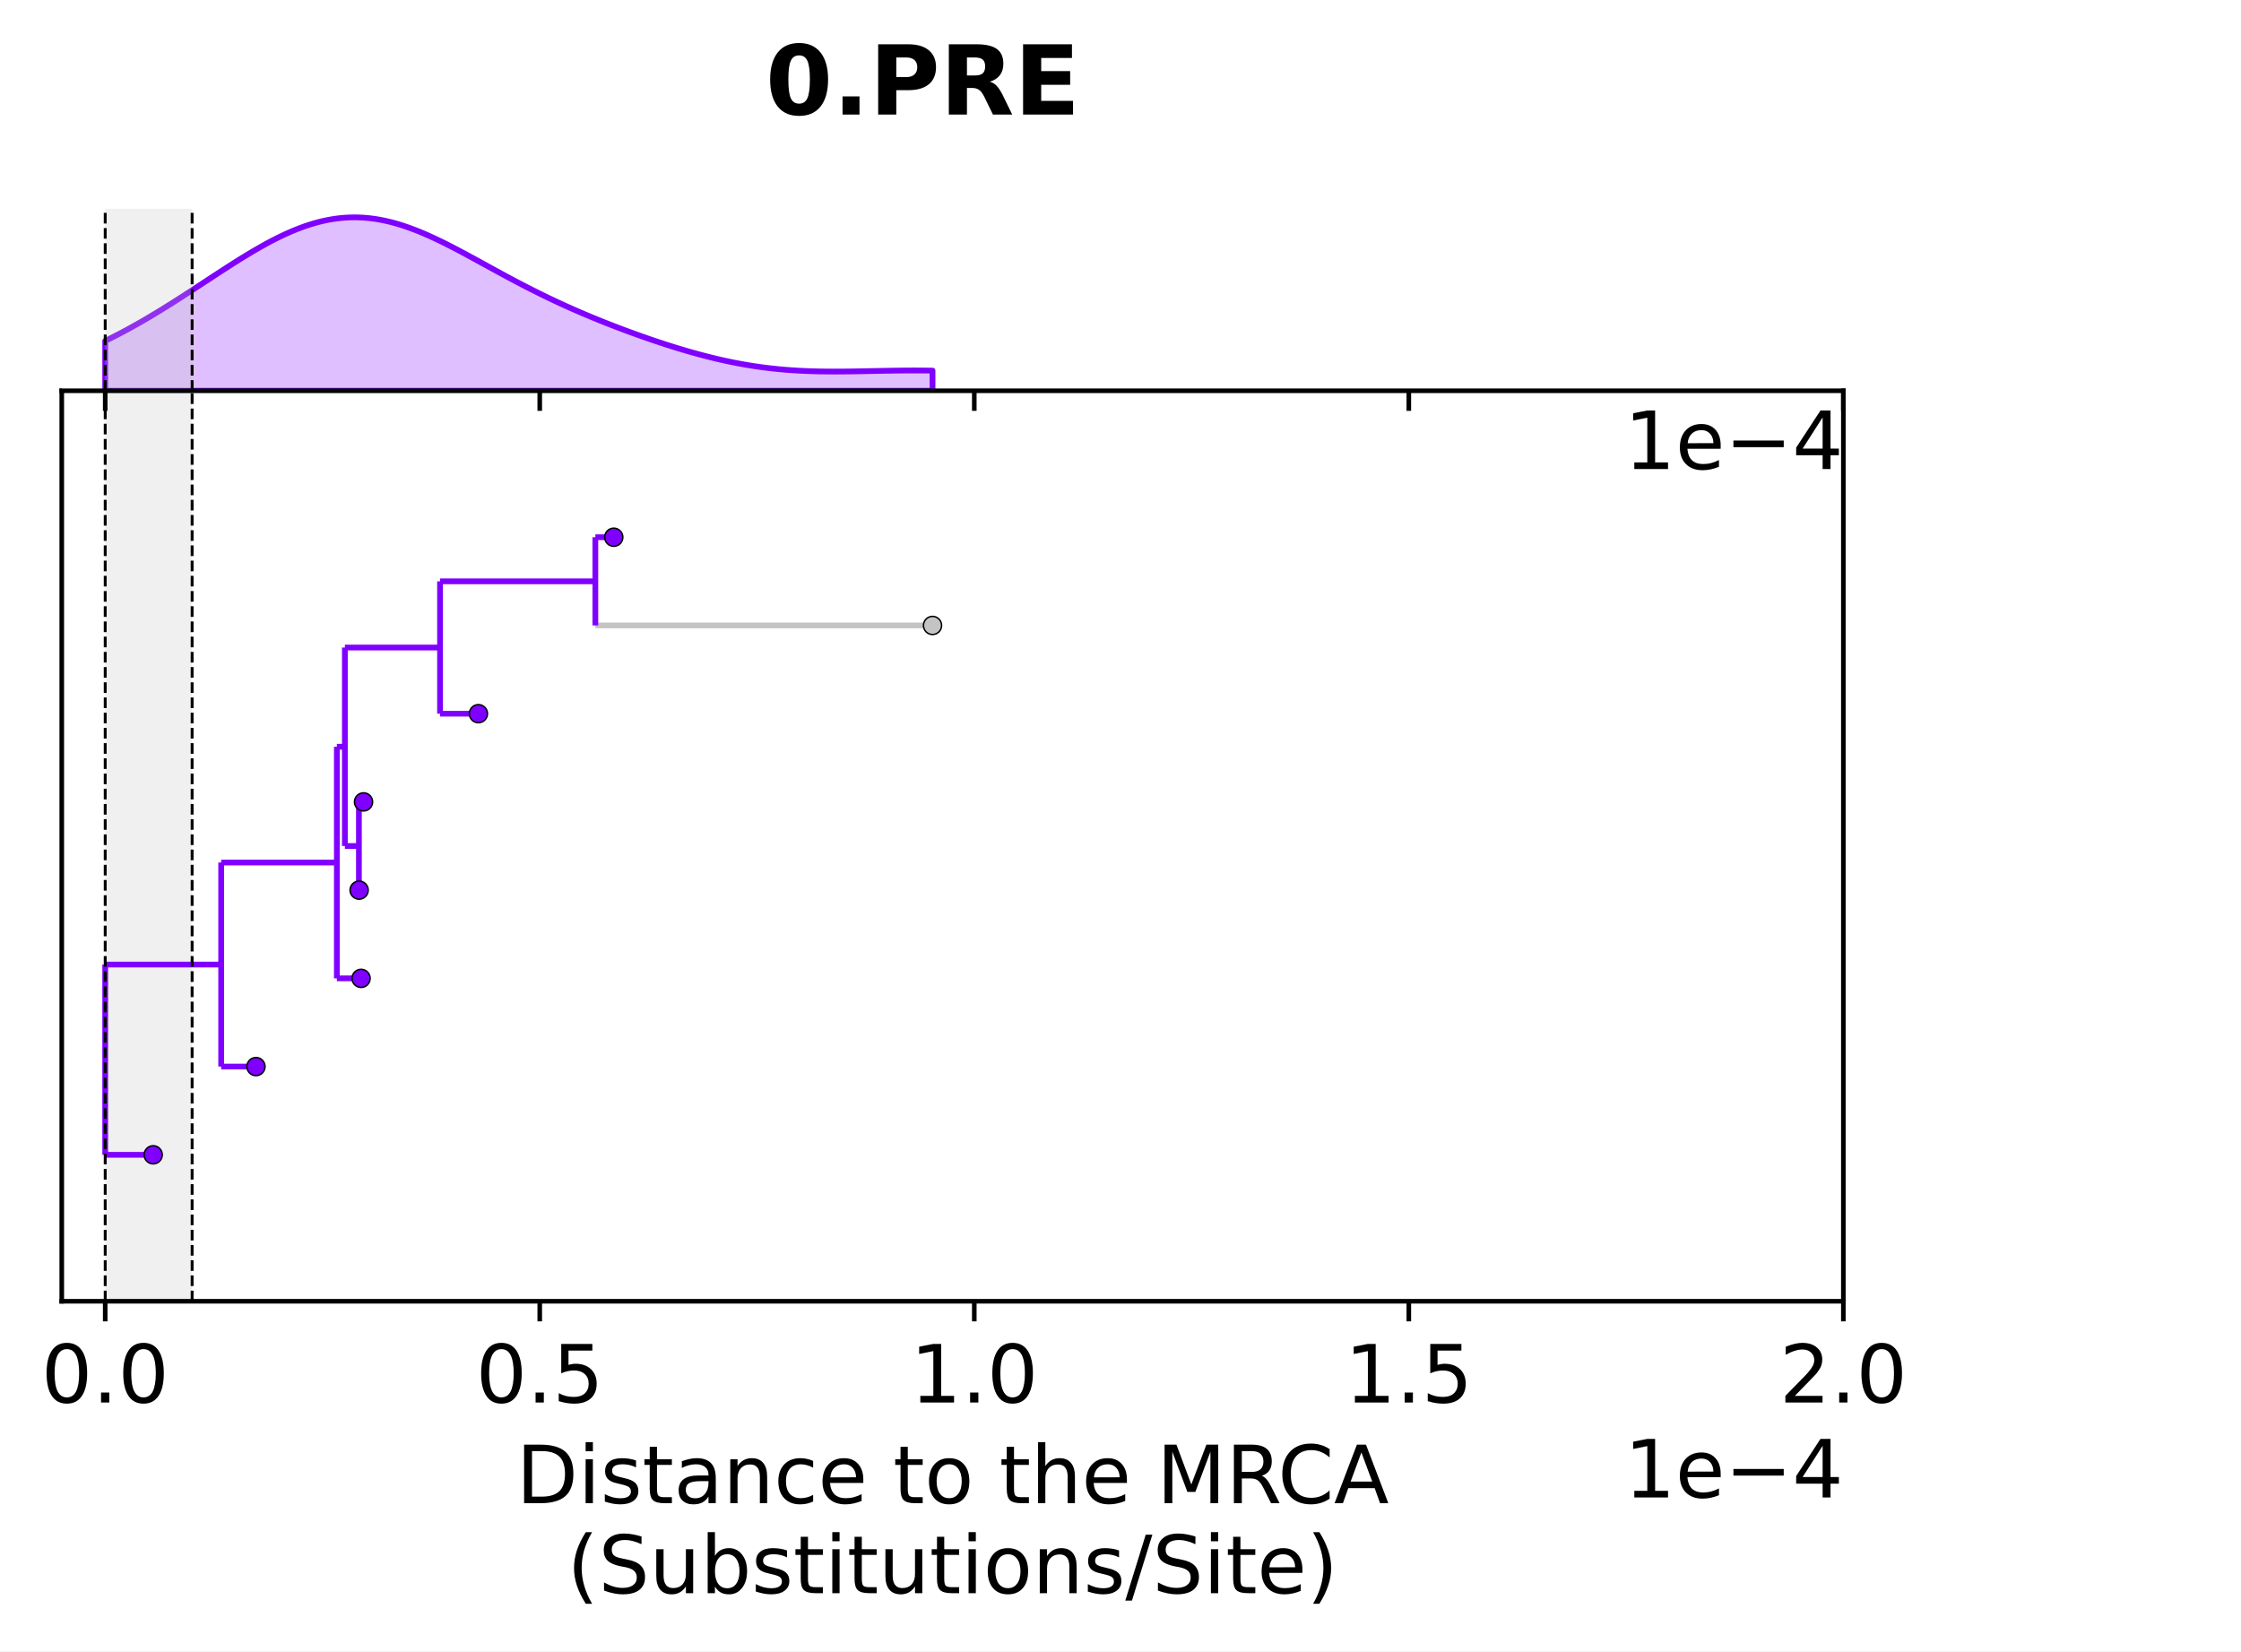
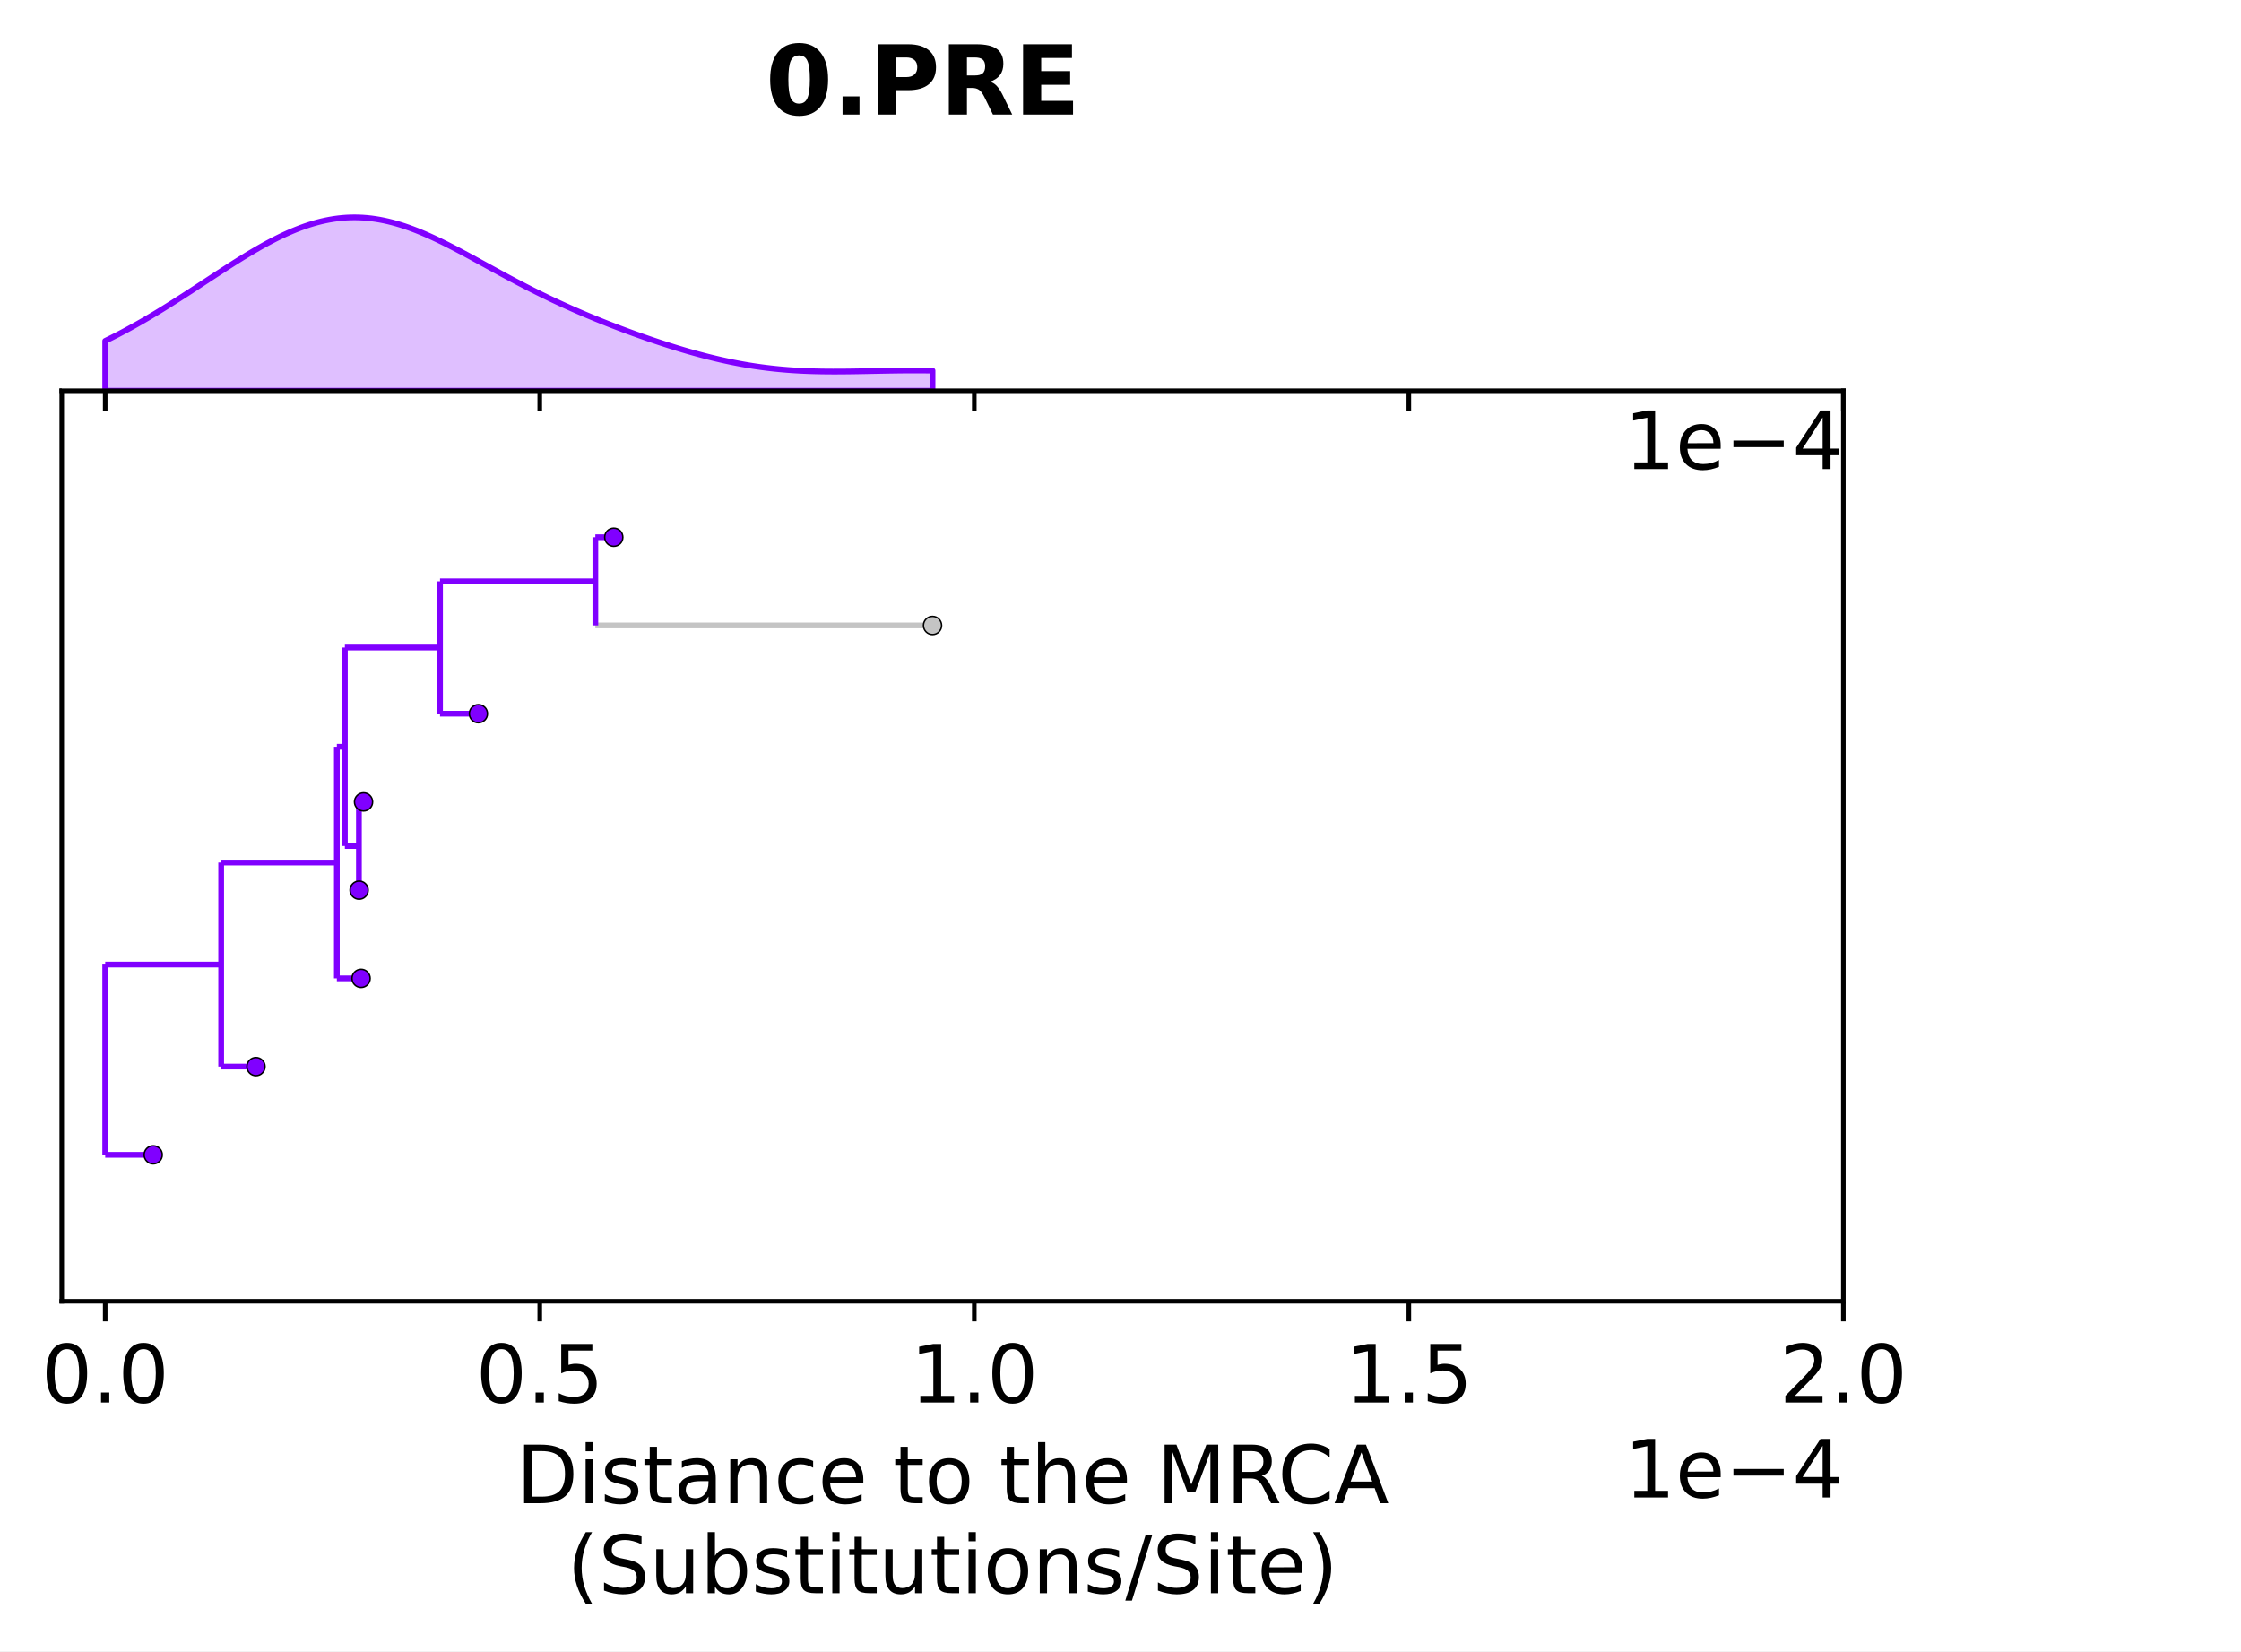
<svg xmlns="http://www.w3.org/2000/svg" xmlns:xlink="http://www.w3.org/1999/xlink" height="287.716pt" version="1.1" viewBox="0 0 390.471 287.716" width="390.471pt">
  <defs>
    <style type="text/css">*{stroke-linecap:butt;stroke-linejoin:round;}</style>
  </defs>
  <g id="figure_1">
    <g id="patch_1">
      <path d="M 0 287.716  L 390.471 287.716  L 390.471 0  L 0 0  z " style="fill:#ffffff;" />
    </g>
    <g id="axes_1">
      <g id="patch_2">
        <path d="M 10.761 226.74  L 321.186 226.74  L 321.186 68.09  L 10.761 68.09  z " style="fill:#ffffff;" />
      </g>
-       <g id="patch_3">
-         <path clip-path="url(#p2ed798e8a5)" d="M 18.332 226.74  L 18.332 68.09  L 33.475 68.09  L 33.475 226.74  z " style="fill:#c4c4c4;opacity:0.25;" />
-       </g>
      <g id="matplotlib.axis_1">
        <g id="xtick_1">
          <g id="line2d_1">
            <defs>
-               <path d="M 0 0  L 0 3.5  " id="m9420181b35" style="stroke:#000000;stroke-width:0.8;" />
+               <path d="M 0 0  L 0 3.5  " id="ma8ea22ecdb" style="stroke:#000000;stroke-width:0.8;" />
            </defs>
            <g>
-               <use style="stroke:#000000;stroke-width:0.8;" x="18.332" xlink:href="#m9420181b35" y="226.74" />
+               <use style="stroke:#000000;stroke-width:0.8;" x="18.332" xlink:href="#ma8ea22ecdb" y="226.74" />
            </g>
          </g>
          <g id="text_1">
            <text style="font-family:DejaVu Sans;font-size:14px;font-stretch:normal;font-style:normal;font-weight:normal;text-anchor:middle;" transform="rotate(-0, 18.33219, 244.3778)" x="18.332" y="244.378">0.0</text>
          </g>
        </g>
        <g id="xtick_2">
          <g id="line2d_2">
            <g>
-               <use style="stroke:#000000;stroke-width:0.8;" x="94.046" xlink:href="#m9420181b35" y="226.74" />
+               <use style="stroke:#000000;stroke-width:0.8;" x="94.046" xlink:href="#ma8ea22ecdb" y="226.74" />
            </g>
          </g>
          <g id="text_2">
            <text style="font-family:DejaVu Sans;font-size:14px;font-stretch:normal;font-style:normal;font-weight:normal;text-anchor:middle;" transform="rotate(-0, 94.0456, 244.3778)" x="94.046" y="244.378">0.5</text>
          </g>
        </g>
        <g id="xtick_3">
          <g id="line2d_3">
            <g>
-               <use style="stroke:#000000;stroke-width:0.8;" x="169.759" xlink:href="#m9420181b35" y="226.74" />
+               <use style="stroke:#000000;stroke-width:0.8;" x="169.759" xlink:href="#ma8ea22ecdb" y="226.74" />
            </g>
          </g>
          <g id="text_3">
            <text style="font-family:DejaVu Sans;font-size:14px;font-stretch:normal;font-style:normal;font-weight:normal;text-anchor:middle;" transform="rotate(-0, 169.759, 244.3778)" x="169.759" y="244.378">1.0</text>
          </g>
        </g>
        <g id="xtick_4">
          <g id="line2d_4">
            <g>
-               <use style="stroke:#000000;stroke-width:0.8;" x="245.472" xlink:href="#m9420181b35" y="226.74" />
+               <use style="stroke:#000000;stroke-width:0.8;" x="245.472" xlink:href="#ma8ea22ecdb" y="226.74" />
            </g>
          </g>
          <g id="text_4">
            <text style="font-family:DejaVu Sans;font-size:14px;font-stretch:normal;font-style:normal;font-weight:normal;text-anchor:middle;" transform="rotate(-0, 245.4724, 244.3778)" x="245.472" y="244.378">1.5</text>
          </g>
        </g>
        <g id="xtick_5">
          <g id="line2d_5">
            <g>
-               <use style="stroke:#000000;stroke-width:0.8;" x="321.186" xlink:href="#m9420181b35" y="226.74" />
+               <use style="stroke:#000000;stroke-width:0.8;" x="321.186" xlink:href="#ma8ea22ecdb" y="226.74" />
            </g>
          </g>
          <g id="text_5">
            <text style="font-family:DejaVu Sans;font-size:14px;font-stretch:normal;font-style:normal;font-weight:normal;text-anchor:middle;" transform="rotate(-0, 321.1858, 244.3778)" x="321.186" y="244.378">2.0</text>
          </g>
        </g>
        <g id="text_6">
          <text style="font-family:DejaVu Sans;font-size:14px;font-stretch:normal;font-style:normal;font-weight:normal;" transform="translate(89.94678 261.9272)">Distance to the MRCA</text>
          <text style="font-family:DejaVu Sans;font-size:14px;font-stretch:normal;font-style:normal;font-weight:normal;" transform="translate(98.81819 277.6041)">(Substitutions/Site)</text>
        </g>
        <g id="text_7">
          <text style="font-family:DejaVu Sans;font-size:14px;font-stretch:normal;font-style:normal;font-weight:normal;text-anchor:end;" transform="rotate(-0, 321.1858, 260.9272)" x="321.186" y="260.927">1e−4</text>
        </g>
      </g>
      <g id="matplotlib.axis_2" />
      <g id="LineCollection_1">
-         <path clip-path="url(#p2ed798e8a5)" d="M 18.332 184.647  L 18.332 184.647  " style="fill:none;stroke:#8000ff;" />
+         <path clip-path="url(#p0aa3c25eea)" d="M 18.332 184.647  L 18.332 184.647  " style="fill:none;stroke:#8000ff;" />
      </g>
      <g id="LineCollection_2">
-         <path clip-path="url(#p2ed798e8a5)" d="M 18.332 168.073  L 38.537 168.073  " style="fill:none;stroke:#8000ff;" />
+         <path clip-path="url(#p0aa3c25eea)" d="M 18.332 168.073  L 38.537 168.073  " style="fill:none;stroke:#8000ff;" />
      </g>
      <g id="LineCollection_3">
-         <path clip-path="url(#p2ed798e8a5)" d="M 38.537 150.297  L 58.693 150.297  " style="fill:none;stroke:#8000ff;" />
+         <path clip-path="url(#p0aa3c25eea)" d="M 38.537 150.297  L 58.693 150.297  " style="fill:none;stroke:#8000ff;" />
      </g>
      <g id="LineCollection_4">
-         <path clip-path="url(#p2ed798e8a5)" d="M 58.693 130.12  L 60.091 130.12  " style="fill:none;stroke:#8000ff;" />
+         <path clip-path="url(#p0aa3c25eea)" d="M 58.693 130.12  L 60.091 130.12  " style="fill:none;stroke:#8000ff;" />
      </g>
      <g id="LineCollection_5">
-         <path clip-path="url(#p2ed798e8a5)" d="M 60.091 112.826  L 76.671 112.826  " style="fill:none;stroke:#8000ff;" />
+         <path clip-path="url(#p0aa3c25eea)" d="M 60.091 112.826  L 76.671 112.826  " style="fill:none;stroke:#8000ff;" />
      </g>
      <g id="LineCollection_6">
-         <path clip-path="url(#p2ed798e8a5)" d="M 76.671 101.296  L 103.733 101.296  " style="fill:none;stroke:#8000ff;" />
+         <path clip-path="url(#p0aa3c25eea)" d="M 76.671 101.296  L 103.733 101.296  " style="fill:none;stroke:#8000ff;" />
      </g>
      <g id="LineCollection_7">
-         <path clip-path="url(#p2ed798e8a5)" d="M 103.733 93.609  L 106.944 93.609  " style="fill:none;stroke:#8000ff;" />
+         <path clip-path="url(#p0aa3c25eea)" d="M 103.733 93.609  L 106.944 93.609  " style="fill:none;stroke:#8000ff;" />
      </g>
      <g id="LineCollection_8">
-         <path clip-path="url(#p2ed798e8a5)" d="M 103.733 108.982  L 162.483 108.982  " style="fill:none;stroke:#c4c4c4;" />
+         <path clip-path="url(#p0aa3c25eea)" d="M 103.733 108.982  L 162.483 108.982  " style="fill:none;stroke:#c4c4c4;" />
      </g>
      <g id="LineCollection_9">
-         <path clip-path="url(#p2ed798e8a5)" d="M 76.671 124.355  L 83.357 124.355  " style="fill:none;stroke:#8000ff;" />
+         <path clip-path="url(#p0aa3c25eea)" d="M 76.671 124.355  L 83.357 124.355  " style="fill:none;stroke:#8000ff;" />
      </g>
      <g id="LineCollection_10">
-         <path clip-path="url(#p2ed798e8a5)" d="M 60.091 147.415  L 62.537 147.415  " style="fill:none;stroke:#8000ff;" />
+         <path clip-path="url(#p0aa3c25eea)" d="M 60.091 147.415  L 62.537 147.415  " style="fill:none;stroke:#8000ff;" />
      </g>
      <g id="LineCollection_11">
-         <path clip-path="url(#p2ed798e8a5)" d="M 62.537 139.728  L 63.344 139.728  " style="fill:none;stroke:#8000ff;" />
+         <path clip-path="url(#p0aa3c25eea)" d="M 62.537 139.728  L 63.344 139.728  " style="fill:none;stroke:#8000ff;" />
      </g>
      <g id="LineCollection_12">
-         <path clip-path="url(#p2ed798e8a5)" d="M 62.537 155.102  L 62.573 155.102  " style="fill:none;stroke:#8000ff;" />
+         <path clip-path="url(#p0aa3c25eea)" d="M 62.537 155.102  L 62.573 155.102  " style="fill:none;stroke:#8000ff;" />
      </g>
      <g id="LineCollection_13">
-         <path clip-path="url(#p2ed798e8a5)" d="M 58.693 170.475  L 62.915 170.475  " style="fill:none;stroke:#8000ff;" />
+         <path clip-path="url(#p0aa3c25eea)" d="M 58.693 170.475  L 62.915 170.475  " style="fill:none;stroke:#8000ff;" />
      </g>
      <g id="LineCollection_14">
-         <path clip-path="url(#p2ed798e8a5)" d="M 38.537 185.848  L 44.598 185.848  " style="fill:none;stroke:#8000ff;" />
+         <path clip-path="url(#p0aa3c25eea)" d="M 38.537 185.848  L 44.598 185.848  " style="fill:none;stroke:#8000ff;" />
      </g>
      <g id="LineCollection_15">
-         <path clip-path="url(#p2ed798e8a5)" d="M 18.332 201.221  L 26.694 201.221  " style="fill:none;stroke:#8000ff;" />
+         <path clip-path="url(#p0aa3c25eea)" d="M 18.332 201.221  L 26.694 201.221  " style="fill:none;stroke:#8000ff;" />
      </g>
      <g id="LineCollection_16">
-         <path clip-path="url(#p2ed798e8a5)" d="M 18.332 201.221  L 18.332 168.073  " style="fill:none;stroke:#8000ff;" />
+         <path clip-path="url(#p0aa3c25eea)" d="M 18.332 201.221  L 18.332 168.073  " style="fill:none;stroke:#8000ff;" />
      </g>
      <g id="LineCollection_17">
-         <path clip-path="url(#p2ed798e8a5)" d="M 38.537 185.848  L 38.537 150.297  " style="fill:none;stroke:#8000ff;" />
+         <path clip-path="url(#p0aa3c25eea)" d="M 38.537 185.848  L 38.537 150.297  " style="fill:none;stroke:#8000ff;" />
      </g>
      <g id="LineCollection_18">
-         <path clip-path="url(#p2ed798e8a5)" d="M 58.693 170.475  L 58.693 130.12  " style="fill:none;stroke:#8000ff;" />
+         <path clip-path="url(#p0aa3c25eea)" d="M 58.693 170.475  L 58.693 130.12  " style="fill:none;stroke:#8000ff;" />
      </g>
      <g id="LineCollection_19">
-         <path clip-path="url(#p2ed798e8a5)" d="M 60.091 147.415  L 60.091 112.826  " style="fill:none;stroke:#8000ff;" />
+         <path clip-path="url(#p0aa3c25eea)" d="M 60.091 147.415  L 60.091 112.826  " style="fill:none;stroke:#8000ff;" />
      </g>
      <g id="LineCollection_20">
-         <path clip-path="url(#p2ed798e8a5)" d="M 76.671 124.355  L 76.671 101.296  " style="fill:none;stroke:#8000ff;" />
+         <path clip-path="url(#p0aa3c25eea)" d="M 76.671 124.355  L 76.671 101.296  " style="fill:none;stroke:#8000ff;" />
      </g>
      <g id="LineCollection_21">
-         <path clip-path="url(#p2ed798e8a5)" d="M 103.733 108.982  L 103.733 93.609  " style="fill:none;stroke:#8000ff;" />
+         <path clip-path="url(#p0aa3c25eea)" d="M 103.733 108.982  L 103.733 93.609  " style="fill:none;stroke:#8000ff;" />
      </g>
      <g id="LineCollection_22">
-         <path clip-path="url(#p2ed798e8a5)" d="M 62.537 155.102  L 62.537 139.728  " style="fill:none;stroke:#8000ff;" />
+         <path clip-path="url(#p0aa3c25eea)" d="M 62.537 155.102  L 62.537 139.728  " style="fill:none;stroke:#8000ff;" />
      </g>
      <g id="PathCollection_1">
        <defs>
-           <path d="M 0 1.581  C 0.419 1.581 0.822 1.415 1.118 1.118  C 1.415 0.822 1.581 0.419 1.581 -0  C 1.581 -0.419 1.415 -0.822 1.118 -1.118  C 0.822 -1.415 0.419 -1.581 0 -1.581  C -0.419 -1.581 -0.822 -1.415 -1.118 -1.118  C -1.415 -0.822 -1.581 -0.419 -1.581 0  C -1.581 0.419 -1.415 0.822 -1.118 1.118  C -0.822 1.415 -0.419 1.581 0 1.581  z " id="C0_0_358360deb7" />
+           <path d="M 0 1.581  C 0.419 1.581 0.822 1.415 1.118 1.118  C 1.415 0.822 1.581 0.419 1.581 -0  C 1.581 -0.419 1.415 -0.822 1.118 -1.118  C 0.822 -1.415 0.419 -1.581 0 -1.581  C -0.419 -1.581 -0.822 -1.415 -1.118 -1.118  C -1.415 -0.822 -1.581 -0.419 -1.581 0  C -1.581 0.419 -1.415 0.822 -1.118 1.118  C -0.822 1.415 -0.419 1.581 0 1.581  z " id="C0_0_7ed420cb49" />
        </defs>
-         <g clip-path="url(#p2ed798e8a5)">
-           <use style="fill:#8000ff;stroke:#000000;stroke-width:0.253;" x="106.944" xlink:href="#C0_0_358360deb7" y="93.609" />
-         </g>
-         <g clip-path="url(#p2ed798e8a5)">
-           <use style="fill:#c4c4c4;stroke:#000000;stroke-width:0.253;" x="162.483" xlink:href="#C0_0_358360deb7" y="108.982" />
-         </g>
-         <g clip-path="url(#p2ed798e8a5)">
-           <use style="fill:#8000ff;stroke:#000000;stroke-width:0.253;" x="83.357" xlink:href="#C0_0_358360deb7" y="124.355" />
-         </g>
-         <g clip-path="url(#p2ed798e8a5)">
-           <use style="fill:#8000ff;stroke:#000000;stroke-width:0.253;" x="63.344" xlink:href="#C0_0_358360deb7" y="139.728" />
-         </g>
-         <g clip-path="url(#p2ed798e8a5)">
-           <use style="fill:#8000ff;stroke:#000000;stroke-width:0.253;" x="62.573" xlink:href="#C0_0_358360deb7" y="155.102" />
-         </g>
-         <g clip-path="url(#p2ed798e8a5)">
-           <use style="fill:#8000ff;stroke:#000000;stroke-width:0.253;" x="62.915" xlink:href="#C0_0_358360deb7" y="170.475" />
-         </g>
-         <g clip-path="url(#p2ed798e8a5)">
-           <use style="fill:#8000ff;stroke:#000000;stroke-width:0.253;" x="44.598" xlink:href="#C0_0_358360deb7" y="185.848" />
-         </g>
-         <g clip-path="url(#p2ed798e8a5)">
-           <use style="fill:#8000ff;stroke:#000000;stroke-width:0.253;" x="26.694" xlink:href="#C0_0_358360deb7" y="201.221" />
-         </g>
-       </g>
-       <g id="line2d_6">
-         <path clip-path="url(#p2ed798e8a5)" d="M 18.332 226.74  L 18.332 68.09  " style="fill:none;stroke:#000000;stroke-dasharray:1.85,0.8;stroke-dashoffset:0;stroke-width:0.5;" />
-       </g>
-       <g id="line2d_7">
-         <path clip-path="url(#p2ed798e8a5)" d="M 33.475 226.74  L 33.475 68.09  " style="fill:none;stroke:#000000;stroke-dasharray:1.85,0.8;stroke-dashoffset:0;stroke-width:0.5;" />
+         <g clip-path="url(#p0aa3c25eea)">
+           <use style="fill:#8000ff;stroke:#000000;stroke-width:0.253;" x="106.944" xlink:href="#C0_0_7ed420cb49" y="93.609" />
+         </g>
+         <g clip-path="url(#p0aa3c25eea)">
+           <use style="fill:#c4c4c4;stroke:#000000;stroke-width:0.253;" x="162.483" xlink:href="#C0_0_7ed420cb49" y="108.982" />
+         </g>
+         <g clip-path="url(#p0aa3c25eea)">
+           <use style="fill:#8000ff;stroke:#000000;stroke-width:0.253;" x="83.357" xlink:href="#C0_0_7ed420cb49" y="124.355" />
+         </g>
+         <g clip-path="url(#p0aa3c25eea)">
+           <use style="fill:#8000ff;stroke:#000000;stroke-width:0.253;" x="63.344" xlink:href="#C0_0_7ed420cb49" y="139.728" />
+         </g>
+         <g clip-path="url(#p0aa3c25eea)">
+           <use style="fill:#8000ff;stroke:#000000;stroke-width:0.253;" x="62.573" xlink:href="#C0_0_7ed420cb49" y="155.102" />
+         </g>
+         <g clip-path="url(#p0aa3c25eea)">
+           <use style="fill:#8000ff;stroke:#000000;stroke-width:0.253;" x="62.915" xlink:href="#C0_0_7ed420cb49" y="170.475" />
+         </g>
+         <g clip-path="url(#p0aa3c25eea)">
+           <use style="fill:#8000ff;stroke:#000000;stroke-width:0.253;" x="44.598" xlink:href="#C0_0_7ed420cb49" y="185.848" />
+         </g>
+         <g clip-path="url(#p0aa3c25eea)">
+           <use style="fill:#8000ff;stroke:#000000;stroke-width:0.253;" x="26.694" xlink:href="#C0_0_7ed420cb49" y="201.221" />
+         </g>
+       </g>
+       <g id="patch_3">
+         <path d="M 10.761 226.74  L 10.761 68.09  " style="fill:none;stroke:#000000;stroke-linecap:square;stroke-linejoin:miter;stroke-width:0.8;" />
      </g>
      <g id="patch_4">
-         <path d="M 10.761 226.74  L 10.761 68.09  " style="fill:none;stroke:#000000;stroke-linecap:square;stroke-linejoin:miter;stroke-width:0.8;" />
-       </g>
-       <g id="patch_5">
        <path d="M 10.761 226.74  L 321.186 226.74  " style="fill:none;stroke:#000000;stroke-linecap:square;stroke-linejoin:miter;stroke-width:0.8;" />
      </g>
      <g id="text_8">
        <text style="font-family:DejaVu Sans;font-size:14px;font-stretch:normal;font-style:normal;font-weight:normal;text-anchor:start;" transform="rotate(-0, 18.33219, 188.5098)" x="18.332" y="188.51"> </text>
      </g>
      <g id="text_9">
        <text style="font-family:DejaVu Sans;font-size:14px;font-stretch:normal;font-style:normal;font-weight:normal;text-anchor:start;" transform="rotate(-0, 38.53722, 171.9357)" x="38.537" y="171.936"> </text>
      </g>
      <g id="text_10">
        <text style="font-family:DejaVu Sans;font-size:14px;font-stretch:normal;font-style:normal;font-weight:normal;text-anchor:start;" transform="rotate(-0, 58.69274, 154.1606)" x="58.693" y="154.161"> </text>
      </g>
      <g id="text_11">
        <text style="font-family:DejaVu Sans;font-size:14px;font-stretch:normal;font-style:normal;font-weight:normal;text-anchor:start;" transform="rotate(-0, 60.09116, 133.9834)" x="60.091" y="133.983"> </text>
      </g>
      <g id="text_12">
        <text style="font-family:DejaVu Sans;font-size:14px;font-stretch:normal;font-style:normal;font-weight:normal;text-anchor:start;" transform="rotate(-0, 76.67104, 116.6887)" x="76.671" y="116.689"> </text>
      </g>
      <g id="text_13">
        <text style="font-family:DejaVu Sans;font-size:14px;font-stretch:normal;font-style:normal;font-weight:normal;text-anchor:start;" transform="rotate(-0, 103.7333, 105.1589)" x="103.733" y="105.159"> </text>
      </g>
      <g id="text_14">
        <text style="font-family:DejaVu Sans;font-size:14px;font-stretch:normal;font-style:normal;font-weight:normal;text-anchor:start;" transform="rotate(-0, 106.9437, 97.47241)" x="106.944" y="97.472"> </text>
      </g>
      <g id="text_15">
        <text style="font-family:DejaVu Sans;font-size:14px;font-stretch:normal;font-style:normal;font-weight:normal;text-anchor:start;" transform="rotate(-0, 162.4825, 112.8455)" x="162.483" y="112.845"> </text>
      </g>
      <g id="text_16">
        <text style="font-family:DejaVu Sans;font-size:14px;font-stretch:normal;font-style:normal;font-weight:normal;text-anchor:start;" transform="rotate(-0, 83.35653, 128.2185)" x="83.357" y="128.219"> </text>
      </g>
      <g id="text_17">
        <text style="font-family:DejaVu Sans;font-size:14px;font-stretch:normal;font-style:normal;font-weight:normal;text-anchor:start;" transform="rotate(-0, 62.53731, 151.2781)" x="62.537" y="151.278"> </text>
      </g>
      <g id="text_18">
        <text style="font-family:DejaVu Sans;font-size:14px;font-stretch:normal;font-style:normal;font-weight:normal;text-anchor:start;" transform="rotate(-0, 63.34442, 143.5916)" x="63.344" y="143.592"> </text>
      </g>
      <g id="text_19">
        <text style="font-family:DejaVu Sans;font-size:14px;font-stretch:normal;font-style:normal;font-weight:normal;text-anchor:start;" transform="rotate(-0, 62.57305, 158.9647)" x="62.573" y="158.965"> </text>
      </g>
      <g id="text_20">
        <text style="font-family:DejaVu Sans;font-size:14px;font-stretch:normal;font-style:normal;font-weight:normal;text-anchor:start;" transform="rotate(-0, 62.91528, 174.3377)" x="62.915" y="174.338"> </text>
      </g>
      <g id="text_21">
        <text style="font-family:DejaVu Sans;font-size:14px;font-stretch:normal;font-style:normal;font-weight:normal;text-anchor:start;" transform="rotate(-0, 44.59763, 189.7108)" x="44.598" y="189.711"> </text>
      </g>
      <g id="text_22">
        <text style="font-family:DejaVu Sans;font-size:14px;font-stretch:normal;font-style:normal;font-weight:normal;text-anchor:start;" transform="rotate(-0, 26.69428, 205.0838)" x="26.694" y="205.084"> </text>
      </g>
      <g id="text_23">
        <text style="font-family:DejaVu Sans;font-size:16.8px;font-stretch:normal;font-style:normal;font-weight:normal;text-anchor:middle;" transform="rotate(-0, 165.9733, 62.09)" x="165.973" y="62.09">NODE1</text>
      </g>
    </g>
    <g id="axes_2">
-       <g id="patch_6">
+       <g id="patch_5">
        <path d="M 10.761 68.09  L 321.186 68.09  L 321.186 36.36  L 10.761 36.36  z " style="fill:#ffffff;" />
      </g>
      <g id="PolyCollection_1">
        <defs>
-           <path d="M 18.332 -228.318  L 18.332 -219.626  L 19.057 -219.626  L 19.781 -219.626  L 20.505 -219.626  L 21.23 -219.626  L 21.954 -219.626  L 22.678 -219.626  L 23.403 -219.626  L 24.127 -219.626  L 24.852 -219.626  L 25.576 -219.626  L 26.3 -219.626  L 27.025 -219.626  L 27.749 -219.626  L 28.473 -219.626  L 29.198 -219.626  L 29.922 -219.626  L 30.647 -219.626  L 31.371 -219.626  L 32.095 -219.626  L 32.82 -219.626  L 33.544 -219.626  L 34.268 -219.626  L 34.993 -219.626  L 35.717 -219.626  L 36.442 -219.626  L 37.166 -219.626  L 37.89 -219.626  L 38.615 -219.626  L 39.339 -219.626  L 40.063 -219.626  L 40.788 -219.626  L 41.512 -219.626  L 42.237 -219.626  L 42.961 -219.626  L 43.685 -219.626  L 44.41 -219.626  L 45.134 -219.626  L 45.858 -219.626  L 46.583 -219.626  L 47.307 -219.626  L 48.031 -219.626  L 48.756 -219.626  L 49.48 -219.626  L 50.205 -219.626  L 50.929 -219.626  L 51.653 -219.626  L 52.378 -219.626  L 53.102 -219.626  L 53.826 -219.626  L 54.551 -219.626  L 55.275 -219.626  L 56 -219.626  L 56.724 -219.626  L 57.448 -219.626  L 58.173 -219.626  L 58.897 -219.626  L 59.621 -219.626  L 60.346 -219.626  L 61.07 -219.626  L 61.795 -219.626  L 62.519 -219.626  L 63.243 -219.626  L 63.968 -219.626  L 64.692 -219.626  L 65.416 -219.626  L 66.141 -219.626  L 66.865 -219.626  L 67.59 -219.626  L 68.314 -219.626  L 69.038 -219.626  L 69.763 -219.626  L 70.487 -219.626  L 71.211 -219.626  L 71.936 -219.626  L 72.66 -219.626  L 73.385 -219.626  L 74.109 -219.626  L 74.833 -219.626  L 75.558 -219.626  L 76.282 -219.626  L 77.006 -219.626  L 77.731 -219.626  L 78.455 -219.626  L 79.18 -219.626  L 79.904 -219.626  L 80.628 -219.626  L 81.353 -219.626  L 82.077 -219.626  L 82.801 -219.626  L 83.526 -219.626  L 84.25 -219.626  L 84.975 -219.626  L 85.699 -219.626  L 86.423 -219.626  L 87.148 -219.626  L 87.872 -219.626  L 88.596 -219.626  L 89.321 -219.626  L 90.045 -219.626  L 90.77 -219.626  L 91.494 -219.626  L 92.218 -219.626  L 92.943 -219.626  L 93.667 -219.626  L 94.391 -219.626  L 95.116 -219.626  L 95.84 -219.626  L 96.565 -219.626  L 97.289 -219.626  L 98.013 -219.626  L 98.738 -219.626  L 99.462 -219.626  L 100.186 -219.626  L 100.911 -219.626  L 101.635 -219.626  L 102.36 -219.626  L 103.084 -219.626  L 103.808 -219.626  L 104.533 -219.626  L 105.257 -219.626  L 105.981 -219.626  L 106.706 -219.626  L 107.43 -219.626  L 108.154 -219.626  L 108.879 -219.626  L 109.603 -219.626  L 110.328 -219.626  L 111.052 -219.626  L 111.776 -219.626  L 112.501 -219.626  L 113.225 -219.626  L 113.949 -219.626  L 114.674 -219.626  L 115.398 -219.626  L 116.123 -219.626  L 116.847 -219.626  L 117.571 -219.626  L 118.296 -219.626  L 119.02 -219.626  L 119.744 -219.626  L 120.469 -219.626  L 121.193 -219.626  L 121.918 -219.626  L 122.642 -219.626  L 123.366 -219.626  L 124.091 -219.626  L 124.815 -219.626  L 125.539 -219.626  L 126.264 -219.626  L 126.988 -219.626  L 127.713 -219.626  L 128.437 -219.626  L 129.161 -219.626  L 129.886 -219.626  L 130.61 -219.626  L 131.334 -219.626  L 132.059 -219.626  L 132.783 -219.626  L 133.508 -219.626  L 134.232 -219.626  L 134.956 -219.626  L 135.681 -219.626  L 136.405 -219.626  L 137.129 -219.626  L 137.854 -219.626  L 138.578 -219.626  L 139.303 -219.626  L 140.027 -219.626  L 140.751 -219.626  L 141.476 -219.626  L 142.2 -219.626  L 142.924 -219.626  L 143.649 -219.626  L 144.373 -219.626  L 145.098 -219.626  L 145.822 -219.626  L 146.546 -219.626  L 147.271 -219.626  L 147.995 -219.626  L 148.719 -219.626  L 149.444 -219.626  L 150.168 -219.626  L 150.893 -219.626  L 151.617 -219.626  L 152.341 -219.626  L 153.066 -219.626  L 153.79 -219.626  L 154.514 -219.626  L 155.239 -219.626  L 155.963 -219.626  L 156.688 -219.626  L 157.412 -219.626  L 158.136 -219.626  L 158.861 -219.626  L 159.585 -219.626  L 160.309 -219.626  L 161.034 -219.626  L 161.758 -219.626  L 162.483 -219.626  L 162.483 -223.137  L 162.483 -223.137  L 161.758 -223.148  L 161.034 -223.156  L 160.309 -223.161  L 159.585 -223.163  L 158.861 -223.163  L 158.136 -223.16  L 157.412 -223.154  L 156.688 -223.147  L 155.963 -223.137  L 155.239 -223.126  L 154.514 -223.114  L 153.79 -223.1  L 153.066 -223.086  L 152.341 -223.072  L 151.617 -223.057  L 150.893 -223.042  L 150.168 -223.028  L 149.444 -223.015  L 148.719 -223.003  L 147.995 -222.993  L 147.271 -222.985  L 146.546 -222.979  L 145.822 -222.976  L 145.098 -222.975  L 144.373 -222.979  L 143.649 -222.986  L 142.924 -222.997  L 142.2 -223.012  L 141.476 -223.032  L 140.751 -223.057  L 140.027 -223.087  L 139.303 -223.123  L 138.578 -223.165  L 137.854 -223.212  L 137.129 -223.266  L 136.405 -223.326  L 135.681 -223.392  L 134.956 -223.465  L 134.232 -223.545  L 133.508 -223.632  L 132.783 -223.725  L 132.059 -223.826  L 131.334 -223.933  L 130.61 -224.048  L 129.886 -224.169  L 129.161 -224.298  L 128.437 -224.433  L 127.713 -224.575  L 126.988 -224.724  L 126.264 -224.88  L 125.539 -225.041  L 124.815 -225.21  L 124.091 -225.384  L 123.366 -225.564  L 122.642 -225.751  L 121.918 -225.942  L 121.193 -226.14  L 120.469 -226.343  L 119.744 -226.55  L 119.02 -226.763  L 118.296 -226.981  L 117.571 -227.203  L 116.847 -227.43  L 116.123 -227.66  L 115.398 -227.896  L 114.674 -228.135  L 113.949 -228.378  L 113.225 -228.624  L 112.501 -228.875  L 111.776 -229.129  L 111.052 -229.387  L 110.328 -229.648  L 109.603 -229.913  L 108.879 -230.181  L 108.154 -230.453  L 107.43 -230.729  L 106.706 -231.008  L 105.981 -231.29  L 105.257 -231.577  L 104.533 -231.867  L 103.808 -232.161  L 103.084 -232.459  L 102.36 -232.761  L 101.635 -233.068  L 100.911 -233.379  L 100.186 -233.694  L 99.462 -234.014  L 98.738 -234.338  L 98.013 -234.667  L 97.289 -235.001  L 96.565 -235.34  L 95.84 -235.683  L 95.116 -236.032  L 94.391 -236.385  L 93.667 -236.743  L 92.943 -237.105  L 92.218 -237.472  L 91.494 -237.844  L 90.77 -238.22  L 90.045 -238.599  L 89.321 -238.983  L 88.596 -239.369  L 87.872 -239.759  L 87.148 -240.151  L 86.423 -240.545  L 85.699 -240.941  L 84.975 -241.338  L 84.25 -241.735  L 83.526 -242.132  L 82.801 -242.529  L 82.077 -242.923  L 81.353 -243.315  L 80.628 -243.704  L 79.904 -244.089  L 79.18 -244.469  L 78.455 -244.843  L 77.731 -245.21  L 77.006 -245.57  L 76.282 -245.922  L 75.558 -246.264  L 74.833 -246.595  L 74.109 -246.916  L 73.385 -247.224  L 72.66 -247.519  L 71.936 -247.799  L 71.211 -248.065  L 70.487 -248.316  L 69.763 -248.549  L 69.038 -248.766  L 68.314 -248.964  L 67.59 -249.144  L 66.865 -249.304  L 66.141 -249.445  L 65.416 -249.565  L 64.692 -249.664  L 63.968 -249.742  L 63.243 -249.798  L 62.519 -249.832  L 61.795 -249.845  L 61.07 -249.835  L 60.346 -249.803  L 59.621 -249.749  L 58.897 -249.672  L 58.173 -249.574  L 57.448 -249.453  L 56.724 -249.312  L 56 -249.149  L 55.275 -248.965  L 54.551 -248.761  L 53.826 -248.537  L 53.102 -248.294  L 52.378 -248.032  L 51.653 -247.752  L 50.929 -247.455  L 50.205 -247.141  L 49.48 -246.811  L 48.756 -246.466  L 48.031 -246.107  L 47.307 -245.734  L 46.583 -245.349  L 45.858 -244.952  L 45.134 -244.543  L 44.41 -244.125  L 43.685 -243.698  L 42.961 -243.262  L 42.237 -242.819  L 41.512 -242.369  L 40.788 -241.913  L 40.063 -241.452  L 39.339 -240.986  L 38.615 -240.518  L 37.89 -240.046  L 37.166 -239.573  L 36.442 -239.098  L 35.717 -238.622  L 34.993 -238.147  L 34.268 -237.672  L 33.544 -237.199  L 32.82 -236.727  L 32.095 -236.258  L 31.371 -235.791  L 30.647 -235.328  L 29.922 -234.869  L 29.198 -234.414  L 28.473 -233.963  L 27.749 -233.518  L 27.025 -233.078  L 26.3 -232.644  L 25.576 -232.215  L 24.852 -231.793  L 24.127 -231.378  L 23.403 -230.97  L 22.678 -230.568  L 21.954 -230.174  L 21.23 -229.787  L 20.505 -229.408  L 19.781 -229.037  L 19.057 -228.674  L 18.332 -228.318  z " id="mf85713988c" style="stroke:#8000ff;" />
+           <path d="M 18.332 -228.318  L 18.332 -219.626  L 19.057 -219.626  L 19.781 -219.626  L 20.505 -219.626  L 21.23 -219.626  L 21.954 -219.626  L 22.678 -219.626  L 23.403 -219.626  L 24.127 -219.626  L 24.852 -219.626  L 25.576 -219.626  L 26.3 -219.626  L 27.025 -219.626  L 27.749 -219.626  L 28.473 -219.626  L 29.198 -219.626  L 29.922 -219.626  L 30.647 -219.626  L 31.371 -219.626  L 32.095 -219.626  L 32.82 -219.626  L 33.544 -219.626  L 34.268 -219.626  L 34.993 -219.626  L 35.717 -219.626  L 36.442 -219.626  L 37.166 -219.626  L 37.89 -219.626  L 38.615 -219.626  L 39.339 -219.626  L 40.063 -219.626  L 40.788 -219.626  L 41.512 -219.626  L 42.237 -219.626  L 42.961 -219.626  L 43.685 -219.626  L 44.41 -219.626  L 45.134 -219.626  L 45.858 -219.626  L 46.583 -219.626  L 47.307 -219.626  L 48.031 -219.626  L 48.756 -219.626  L 49.48 -219.626  L 50.205 -219.626  L 50.929 -219.626  L 51.653 -219.626  L 52.378 -219.626  L 53.102 -219.626  L 53.826 -219.626  L 54.551 -219.626  L 55.275 -219.626  L 56 -219.626  L 56.724 -219.626  L 57.448 -219.626  L 58.173 -219.626  L 58.897 -219.626  L 59.621 -219.626  L 60.346 -219.626  L 61.07 -219.626  L 61.795 -219.626  L 62.519 -219.626  L 63.243 -219.626  L 63.968 -219.626  L 64.692 -219.626  L 65.416 -219.626  L 66.141 -219.626  L 66.865 -219.626  L 67.59 -219.626  L 68.314 -219.626  L 69.038 -219.626  L 69.763 -219.626  L 70.487 -219.626  L 71.211 -219.626  L 71.936 -219.626  L 72.66 -219.626  L 73.385 -219.626  L 74.109 -219.626  L 74.833 -219.626  L 75.558 -219.626  L 76.282 -219.626  L 77.006 -219.626  L 77.731 -219.626  L 78.455 -219.626  L 79.18 -219.626  L 79.904 -219.626  L 80.628 -219.626  L 81.353 -219.626  L 82.077 -219.626  L 82.801 -219.626  L 83.526 -219.626  L 84.25 -219.626  L 84.975 -219.626  L 85.699 -219.626  L 86.423 -219.626  L 87.148 -219.626  L 87.872 -219.626  L 88.596 -219.626  L 89.321 -219.626  L 90.045 -219.626  L 90.77 -219.626  L 91.494 -219.626  L 92.218 -219.626  L 92.943 -219.626  L 93.667 -219.626  L 94.391 -219.626  L 95.116 -219.626  L 95.84 -219.626  L 96.565 -219.626  L 97.289 -219.626  L 98.013 -219.626  L 98.738 -219.626  L 99.462 -219.626  L 100.186 -219.626  L 100.911 -219.626  L 101.635 -219.626  L 102.36 -219.626  L 103.084 -219.626  L 103.808 -219.626  L 104.533 -219.626  L 105.257 -219.626  L 105.981 -219.626  L 106.706 -219.626  L 107.43 -219.626  L 108.154 -219.626  L 108.879 -219.626  L 109.603 -219.626  L 110.328 -219.626  L 111.052 -219.626  L 111.776 -219.626  L 112.501 -219.626  L 113.225 -219.626  L 113.949 -219.626  L 114.674 -219.626  L 115.398 -219.626  L 116.123 -219.626  L 116.847 -219.626  L 117.571 -219.626  L 118.296 -219.626  L 119.02 -219.626  L 119.744 -219.626  L 120.469 -219.626  L 121.193 -219.626  L 121.918 -219.626  L 122.642 -219.626  L 123.366 -219.626  L 124.091 -219.626  L 124.815 -219.626  L 125.539 -219.626  L 126.264 -219.626  L 126.988 -219.626  L 127.713 -219.626  L 128.437 -219.626  L 129.161 -219.626  L 129.886 -219.626  L 130.61 -219.626  L 131.334 -219.626  L 132.059 -219.626  L 132.783 -219.626  L 133.508 -219.626  L 134.232 -219.626  L 134.956 -219.626  L 135.681 -219.626  L 136.405 -219.626  L 137.129 -219.626  L 137.854 -219.626  L 138.578 -219.626  L 139.303 -219.626  L 140.027 -219.626  L 140.751 -219.626  L 141.476 -219.626  L 142.2 -219.626  L 142.924 -219.626  L 143.649 -219.626  L 144.373 -219.626  L 145.098 -219.626  L 145.822 -219.626  L 146.546 -219.626  L 147.271 -219.626  L 147.995 -219.626  L 148.719 -219.626  L 149.444 -219.626  L 150.168 -219.626  L 150.893 -219.626  L 151.617 -219.626  L 152.341 -219.626  L 153.066 -219.626  L 153.79 -219.626  L 154.514 -219.626  L 155.239 -219.626  L 155.963 -219.626  L 156.688 -219.626  L 157.412 -219.626  L 158.136 -219.626  L 158.861 -219.626  L 159.585 -219.626  L 160.309 -219.626  L 161.034 -219.626  L 161.758 -219.626  L 162.483 -219.626  L 162.483 -223.137  L 162.483 -223.137  L 161.758 -223.148  L 161.034 -223.156  L 160.309 -223.161  L 159.585 -223.163  L 158.861 -223.163  L 158.136 -223.16  L 157.412 -223.154  L 156.688 -223.147  L 155.963 -223.137  L 155.239 -223.126  L 154.514 -223.114  L 153.79 -223.1  L 153.066 -223.086  L 152.341 -223.072  L 151.617 -223.057  L 150.893 -223.042  L 150.168 -223.028  L 149.444 -223.015  L 148.719 -223.003  L 147.995 -222.993  L 147.271 -222.985  L 146.546 -222.979  L 145.822 -222.976  L 145.098 -222.975  L 144.373 -222.979  L 143.649 -222.986  L 142.924 -222.997  L 142.2 -223.012  L 141.476 -223.032  L 140.751 -223.057  L 140.027 -223.087  L 139.303 -223.123  L 138.578 -223.165  L 137.854 -223.212  L 137.129 -223.266  L 136.405 -223.326  L 135.681 -223.392  L 134.956 -223.465  L 134.232 -223.545  L 133.508 -223.632  L 132.783 -223.725  L 132.059 -223.826  L 131.334 -223.933  L 130.61 -224.048  L 129.886 -224.169  L 129.161 -224.298  L 128.437 -224.433  L 127.713 -224.575  L 126.988 -224.724  L 126.264 -224.88  L 125.539 -225.041  L 124.815 -225.21  L 124.091 -225.384  L 123.366 -225.564  L 122.642 -225.751  L 121.918 -225.942  L 121.193 -226.14  L 120.469 -226.343  L 119.744 -226.55  L 119.02 -226.763  L 118.296 -226.981  L 117.571 -227.203  L 116.847 -227.43  L 116.123 -227.66  L 115.398 -227.896  L 114.674 -228.135  L 113.949 -228.378  L 113.225 -228.624  L 112.501 -228.875  L 111.776 -229.129  L 111.052 -229.387  L 110.328 -229.648  L 109.603 -229.913  L 108.879 -230.181  L 108.154 -230.453  L 107.43 -230.729  L 106.706 -231.008  L 105.981 -231.29  L 105.257 -231.577  L 104.533 -231.867  L 103.808 -232.161  L 103.084 -232.459  L 102.36 -232.761  L 101.635 -233.068  L 100.911 -233.379  L 100.186 -233.694  L 99.462 -234.014  L 98.738 -234.338  L 98.013 -234.667  L 97.289 -235.001  L 96.565 -235.34  L 95.84 -235.683  L 95.116 -236.032  L 94.391 -236.385  L 93.667 -236.743  L 92.943 -237.105  L 92.218 -237.472  L 91.494 -237.844  L 90.77 -238.22  L 90.045 -238.599  L 89.321 -238.983  L 88.596 -239.369  L 87.872 -239.759  L 87.148 -240.151  L 86.423 -240.545  L 85.699 -240.941  L 84.975 -241.338  L 84.25 -241.735  L 83.526 -242.132  L 82.801 -242.529  L 82.077 -242.923  L 81.353 -243.315  L 80.628 -243.704  L 79.904 -244.089  L 79.18 -244.469  L 78.455 -244.843  L 77.731 -245.21  L 77.006 -245.57  L 76.282 -245.922  L 75.558 -246.264  L 74.833 -246.595  L 74.109 -246.916  L 73.385 -247.224  L 72.66 -247.519  L 71.936 -247.799  L 71.211 -248.065  L 70.487 -248.316  L 69.763 -248.549  L 69.038 -248.766  L 68.314 -248.964  L 67.59 -249.144  L 66.865 -249.304  L 66.141 -249.445  L 65.416 -249.565  L 64.692 -249.664  L 63.968 -249.742  L 63.243 -249.798  L 62.519 -249.832  L 61.795 -249.845  L 61.07 -249.835  L 60.346 -249.803  L 59.621 -249.749  L 58.897 -249.672  L 58.173 -249.574  L 57.448 -249.453  L 56.724 -249.312  L 56 -249.149  L 55.275 -248.965  L 54.551 -248.761  L 53.826 -248.537  L 53.102 -248.294  L 52.378 -248.032  L 51.653 -247.752  L 50.929 -247.455  L 50.205 -247.141  L 49.48 -246.811  L 48.756 -246.466  L 48.031 -246.107  L 47.307 -245.734  L 46.583 -245.349  L 45.858 -244.952  L 45.134 -244.543  L 44.41 -244.125  L 43.685 -243.698  L 42.961 -243.262  L 42.237 -242.819  L 41.512 -242.369  L 40.788 -241.913  L 40.063 -241.452  L 39.339 -240.986  L 38.615 -240.518  L 37.89 -240.046  L 37.166 -239.573  L 36.442 -239.098  L 35.717 -238.622  L 34.993 -238.147  L 34.268 -237.672  L 33.544 -237.199  L 32.82 -236.727  L 32.095 -236.258  L 31.371 -235.791  L 30.647 -235.328  L 29.922 -234.869  L 29.198 -234.414  L 28.473 -233.963  L 27.749 -233.518  L 27.025 -233.078  L 26.3 -232.644  L 25.576 -232.215  L 24.852 -231.793  L 24.127 -231.378  L 23.403 -230.97  L 22.678 -230.568  L 21.954 -230.174  L 21.23 -229.787  L 20.505 -229.408  L 19.781 -229.037  L 19.057 -228.674  L 18.332 -228.318  z " id="mad5c2b7231" style="stroke:#8000ff;" />
        </defs>
-         <g clip-path="url(#pe65df4901d)">
-           <use style="fill:#8000ff;fill-opacity:0.25;stroke:#8000ff;" x="0" xlink:href="#mf85713988c" y="287.716" />
-         </g>
-       </g>
-       <g id="patch_7">
-         <path clip-path="url(#pe65df4901d)" d="M 18.332 68.09  L 18.332 36.36  L 33.475 36.36  L 33.475 68.09  z " style="fill:#c4c4c4;opacity:0.25;" />
+         <g clip-path="url(#p91422459de)">
+           <use style="fill:#8000ff;fill-opacity:0.25;stroke:#8000ff;" x="0" xlink:href="#mad5c2b7231" y="287.716" />
+         </g>
      </g>
      <g id="matplotlib.axis_3">
        <g id="xtick_6">
+           <g id="line2d_6">
+             <g>
+               <use style="stroke:#000000;stroke-width:0.8;" x="18.332" xlink:href="#ma8ea22ecdb" y="68.09" />
+             </g>
+           </g>
+         </g>
+         <g id="xtick_7">
+           <g id="line2d_7">
+             <g>
+               <use style="stroke:#000000;stroke-width:0.8;" x="94.046" xlink:href="#ma8ea22ecdb" y="68.09" />
+             </g>
+           </g>
+         </g>
+         <g id="xtick_8">
          <g id="line2d_8">
            <g>
-               <use style="stroke:#000000;stroke-width:0.8;" x="18.332" xlink:href="#m9420181b35" y="68.09" />
-             </g>
-           </g>
-         </g>
-         <g id="xtick_7">
+               <use style="stroke:#000000;stroke-width:0.8;" x="169.759" xlink:href="#ma8ea22ecdb" y="68.09" />
+             </g>
+           </g>
+         </g>
+         <g id="xtick_9">
          <g id="line2d_9">
            <g>
-               <use style="stroke:#000000;stroke-width:0.8;" x="94.046" xlink:href="#m9420181b35" y="68.09" />
-             </g>
-           </g>
-         </g>
-         <g id="xtick_8">
+               <use style="stroke:#000000;stroke-width:0.8;" x="245.472" xlink:href="#ma8ea22ecdb" y="68.09" />
+             </g>
+           </g>
+         </g>
+         <g id="xtick_10">
          <g id="line2d_10">
            <g>
-               <use style="stroke:#000000;stroke-width:0.8;" x="169.759" xlink:href="#m9420181b35" y="68.09" />
-             </g>
-           </g>
-         </g>
-         <g id="xtick_9">
-           <g id="line2d_11">
-             <g>
-               <use style="stroke:#000000;stroke-width:0.8;" x="245.472" xlink:href="#m9420181b35" y="68.09" />
-             </g>
-           </g>
-         </g>
-         <g id="xtick_10">
-           <g id="line2d_12">
-             <g>
-               <use style="stroke:#000000;stroke-width:0.8;" x="321.186" xlink:href="#m9420181b35" y="68.09" />
+               <use style="stroke:#000000;stroke-width:0.8;" x="321.186" xlink:href="#ma8ea22ecdb" y="68.09" />
            </g>
          </g>
        </g>
        <g id="text_24">
          <text style="font-family:DejaVu Sans;font-size:14px;font-stretch:normal;font-style:normal;font-weight:normal;text-anchor:end;" transform="rotate(-0, 321.1858, 81.72781)" x="321.186" y="81.728">1e−4</text>
        </g>
      </g>
      <g id="matplotlib.axis_4">
        <g id="ytick_1" />
        <g id="ytick_2" />
      </g>
-       <g id="line2d_13">
-         <path clip-path="url(#pe65df4901d)" d="M 18.332 68.09  L 18.332 36.36  " style="fill:none;stroke:#000000;stroke-dasharray:1.85,0.8;stroke-dashoffset:0;stroke-width:0.5;" />
-       </g>
-       <g id="line2d_14">
-         <path clip-path="url(#pe65df4901d)" d="M 33.475 68.09  L 33.475 36.36  " style="fill:none;stroke:#000000;stroke-dasharray:1.85,0.8;stroke-dashoffset:0;stroke-width:0.5;" />
-       </g>
-       <g id="patch_8">
+       <g id="patch_6">
        <path d="M 10.761 68.09  L 321.186 68.09  " style="fill:none;stroke:#000000;stroke-linecap:square;stroke-linejoin:miter;stroke-width:0.8;" />
      </g>
    </g>
    <g id="axes_3">
-       <g id="patch_9">
+       <g id="patch_7">
        <path d="M 321.186 226.74  L 383.271 226.74  L 383.271 68.09  L 321.186 68.09  z " style="fill:#ffffff;" />
      </g>
      <g id="matplotlib.axis_5">
        <g id="xtick_11" />
        <g id="xtick_12" />
      </g>
      <g id="matplotlib.axis_6" />
-       <g id="patch_10">
+       <g id="patch_8">
        <path d="M 321.186 226.74  L 321.186 68.09  " style="fill:none;stroke:#000000;stroke-linecap:square;stroke-linejoin:miter;stroke-width:0.8;" />
      </g>
    </g>
    <g id="text_25">
      <text style="font-family:DejaVu Sans;font-size:16.8px;font-stretch:normal;font-style:normal;font-weight:bold;text-anchor:middle;" transform="rotate(-0, 160.7908, 19.96538)" x="160.791" y="19.965">0.PRE</text>
    </g>
  </g>
  <defs>
-     <clipPath id="p2ed798e8a5">
+     <clipPath id="p0aa3c25eea">
      <rect height="158.65" width="310.425" x="10.761" y="68.09" />
    </clipPath>
-     <clipPath id="pe65df4901d">
+     <clipPath id="p91422459de">
      <rect height="31.73" width="310.425" x="10.761" y="36.36" />
    </clipPath>
  </defs>
</svg>
